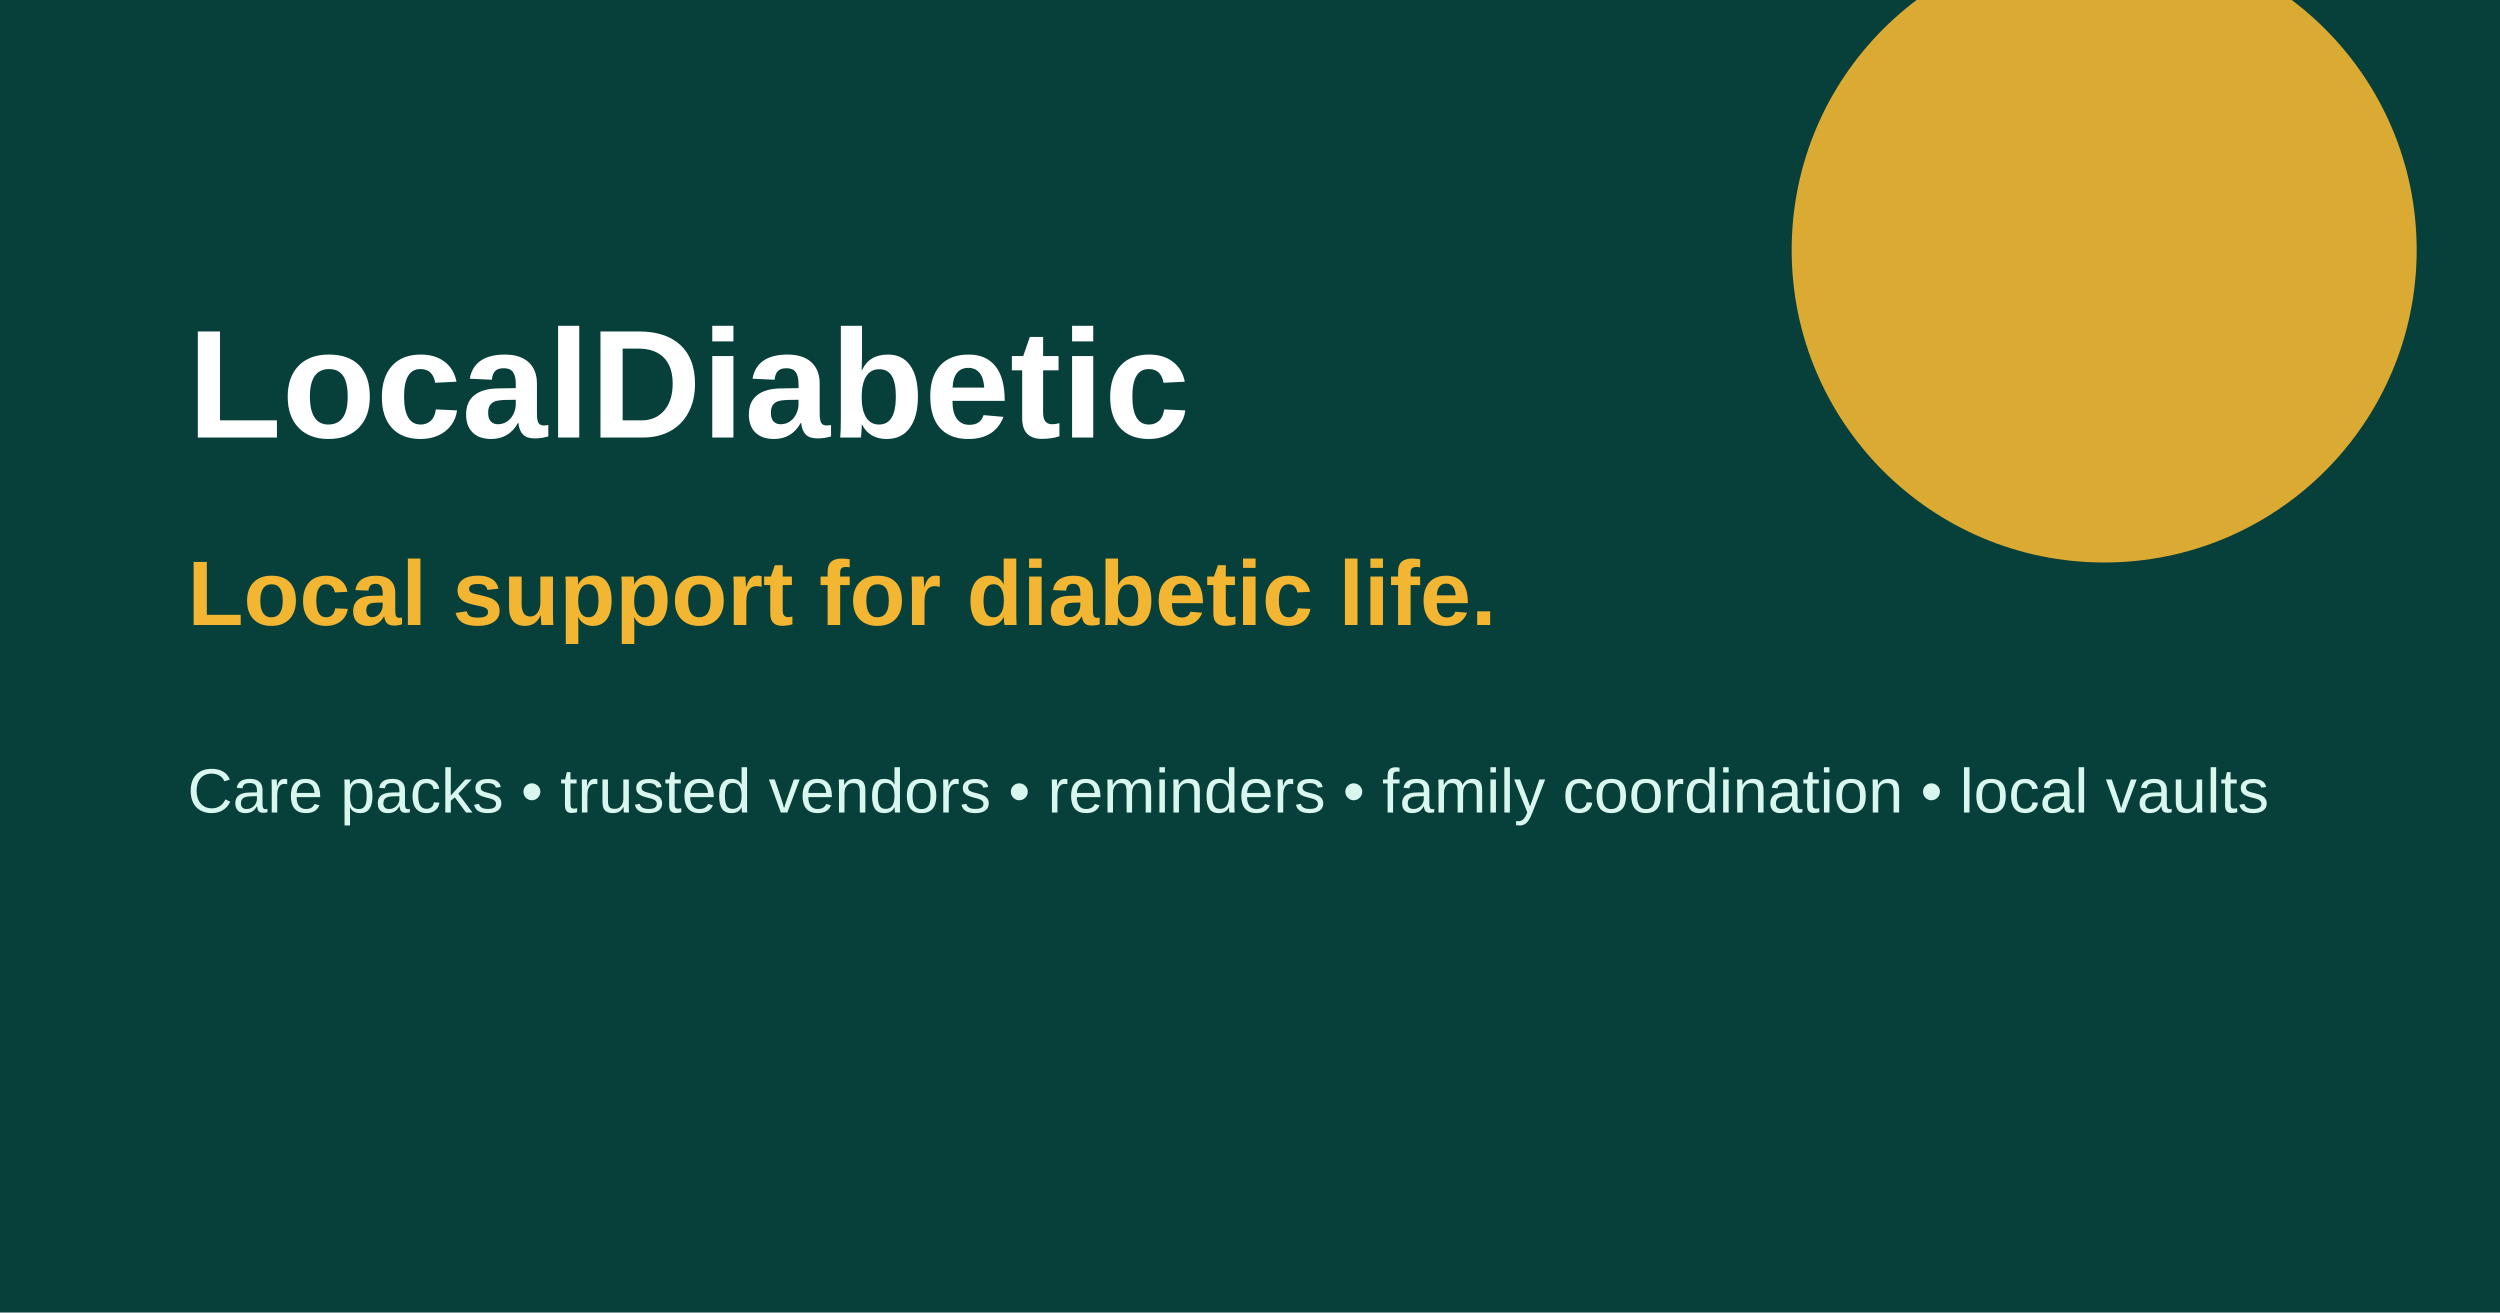
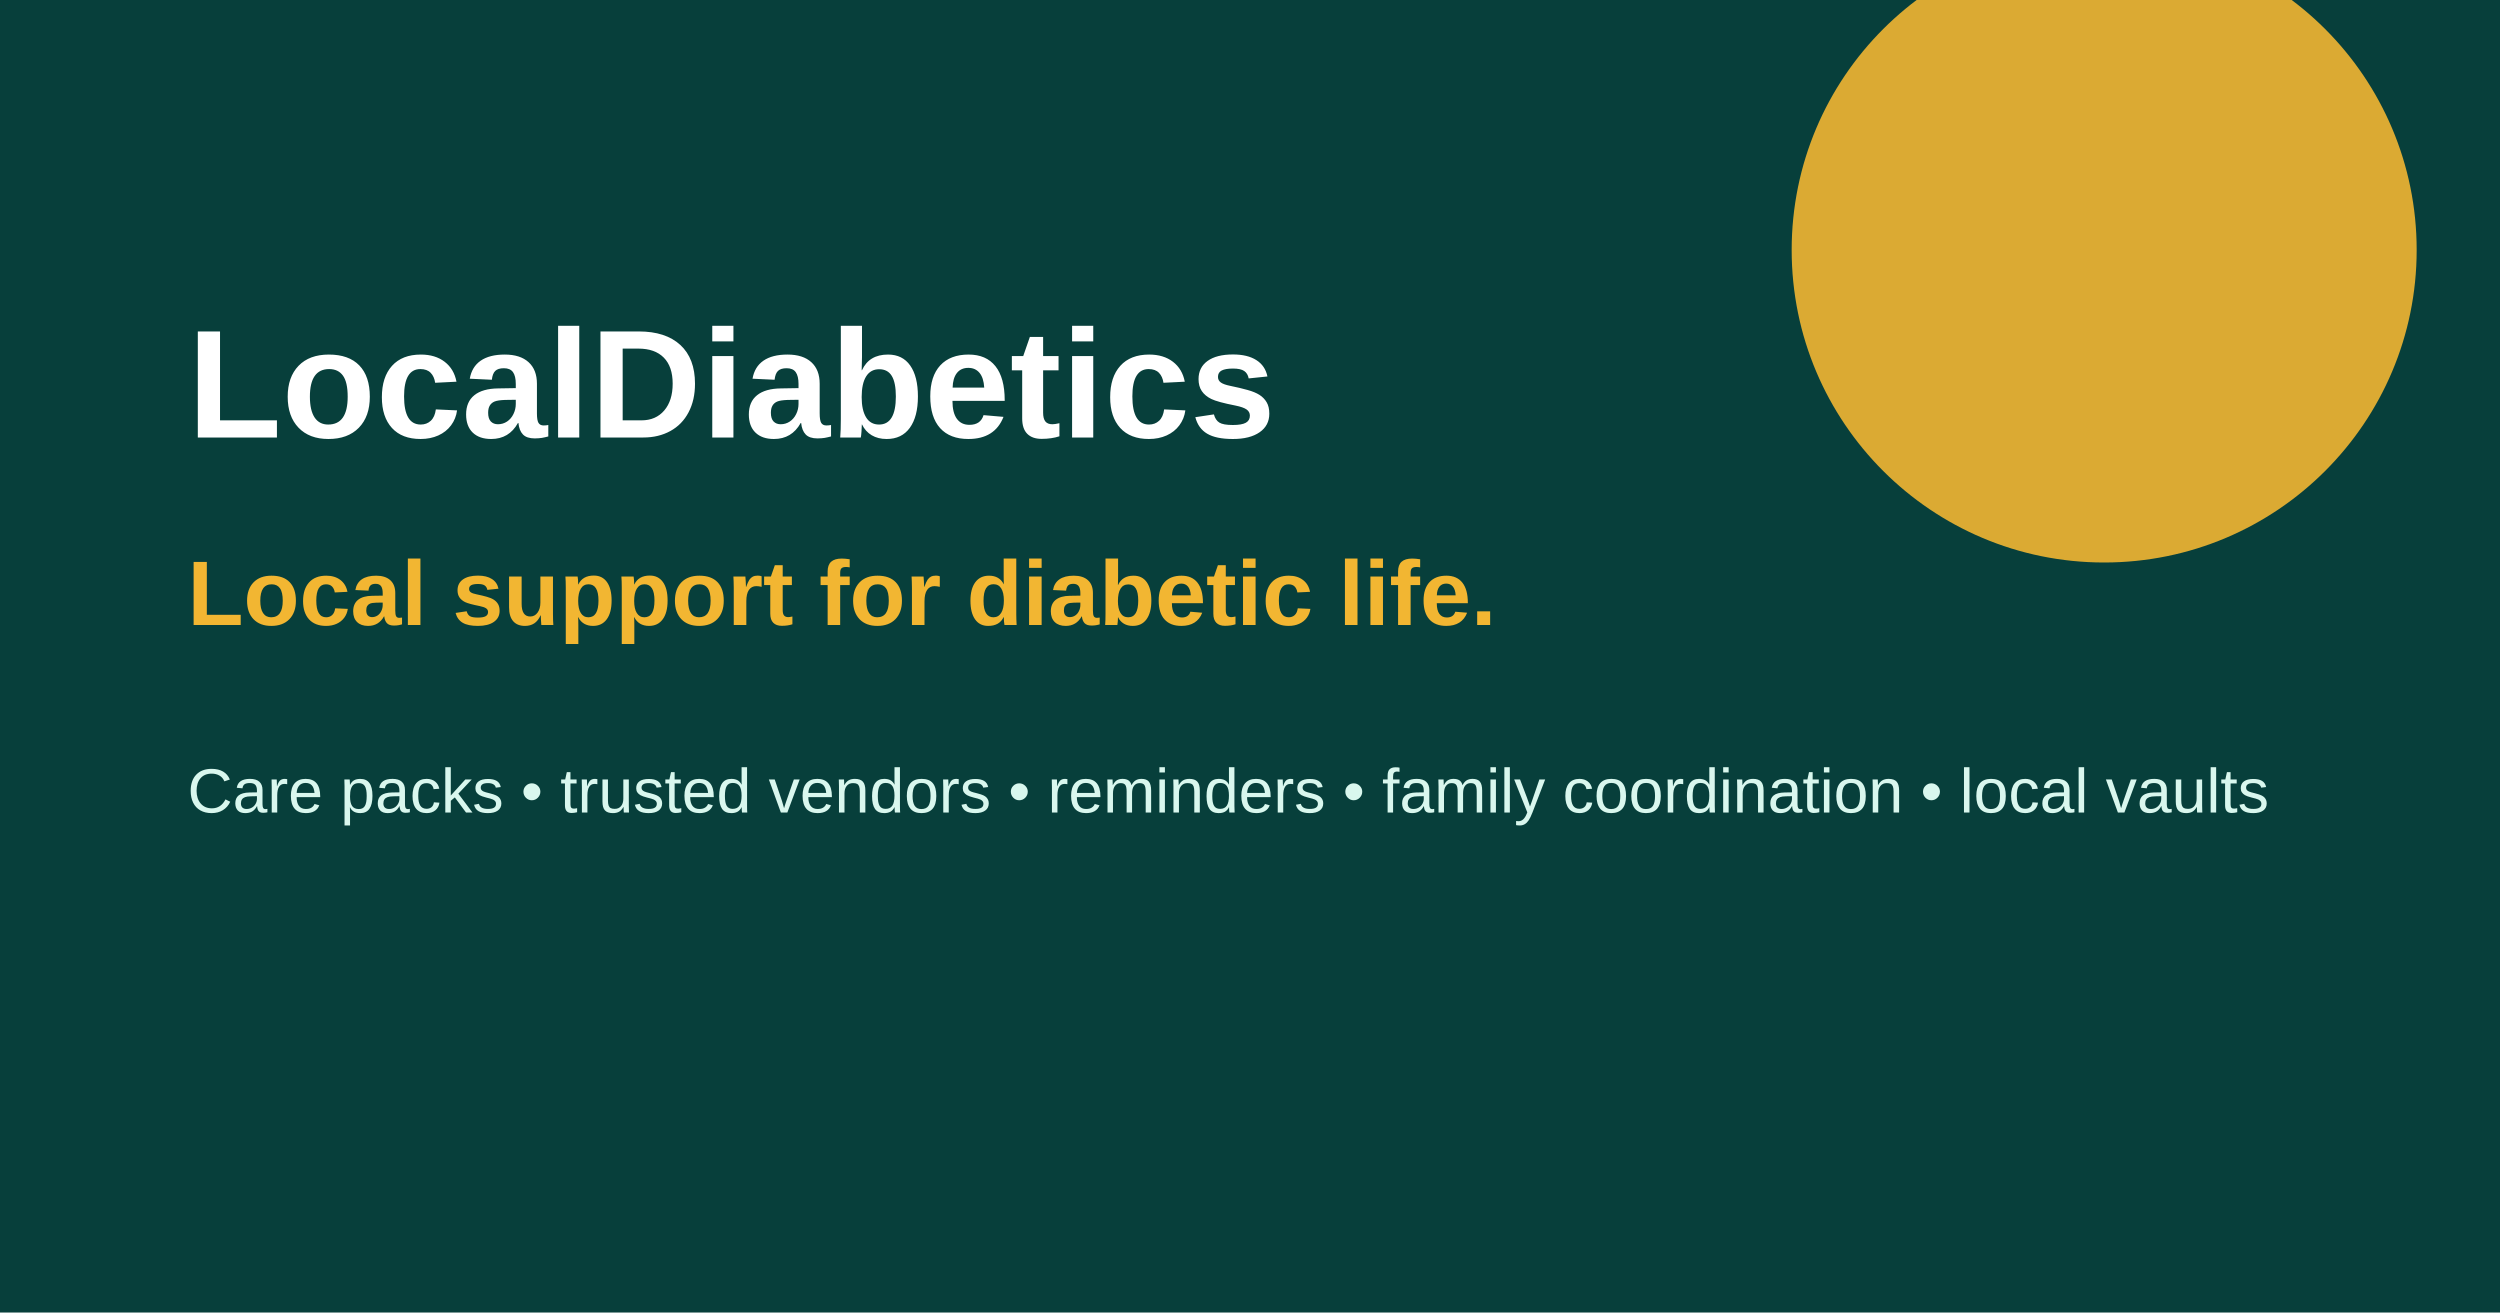
<svg xmlns="http://www.w3.org/2000/svg" width="1200" height="630" viewBox="0 0 1200 630">
  <rect width="1200" height="630" fill="#073f3b" />
  <circle cx="1010" cy="120" r="150" fill="#f2b632" opacity=".9" />
-   <text x="90" y="210" font-family="Arial,sans-serif" font-size="74" font-weight="900" fill="#fff">LocalDiabetic</text>
+   <text x="90" y="210" font-family="Arial,sans-serif" font-size="74" font-weight="900" fill="#fff">LocalDiabetics</text>
  <text x="90" y="300" font-family="Arial,sans-serif" font-size="44" font-weight="700" fill="#f2b632">Local support for diabetic life.</text>
  <text x="90" y="390" font-family="Arial,sans-serif" font-size="30" fill="#d9f7ee">Care packs • trusted vendors • reminders • family coordination • local vaults</text>
</svg>
